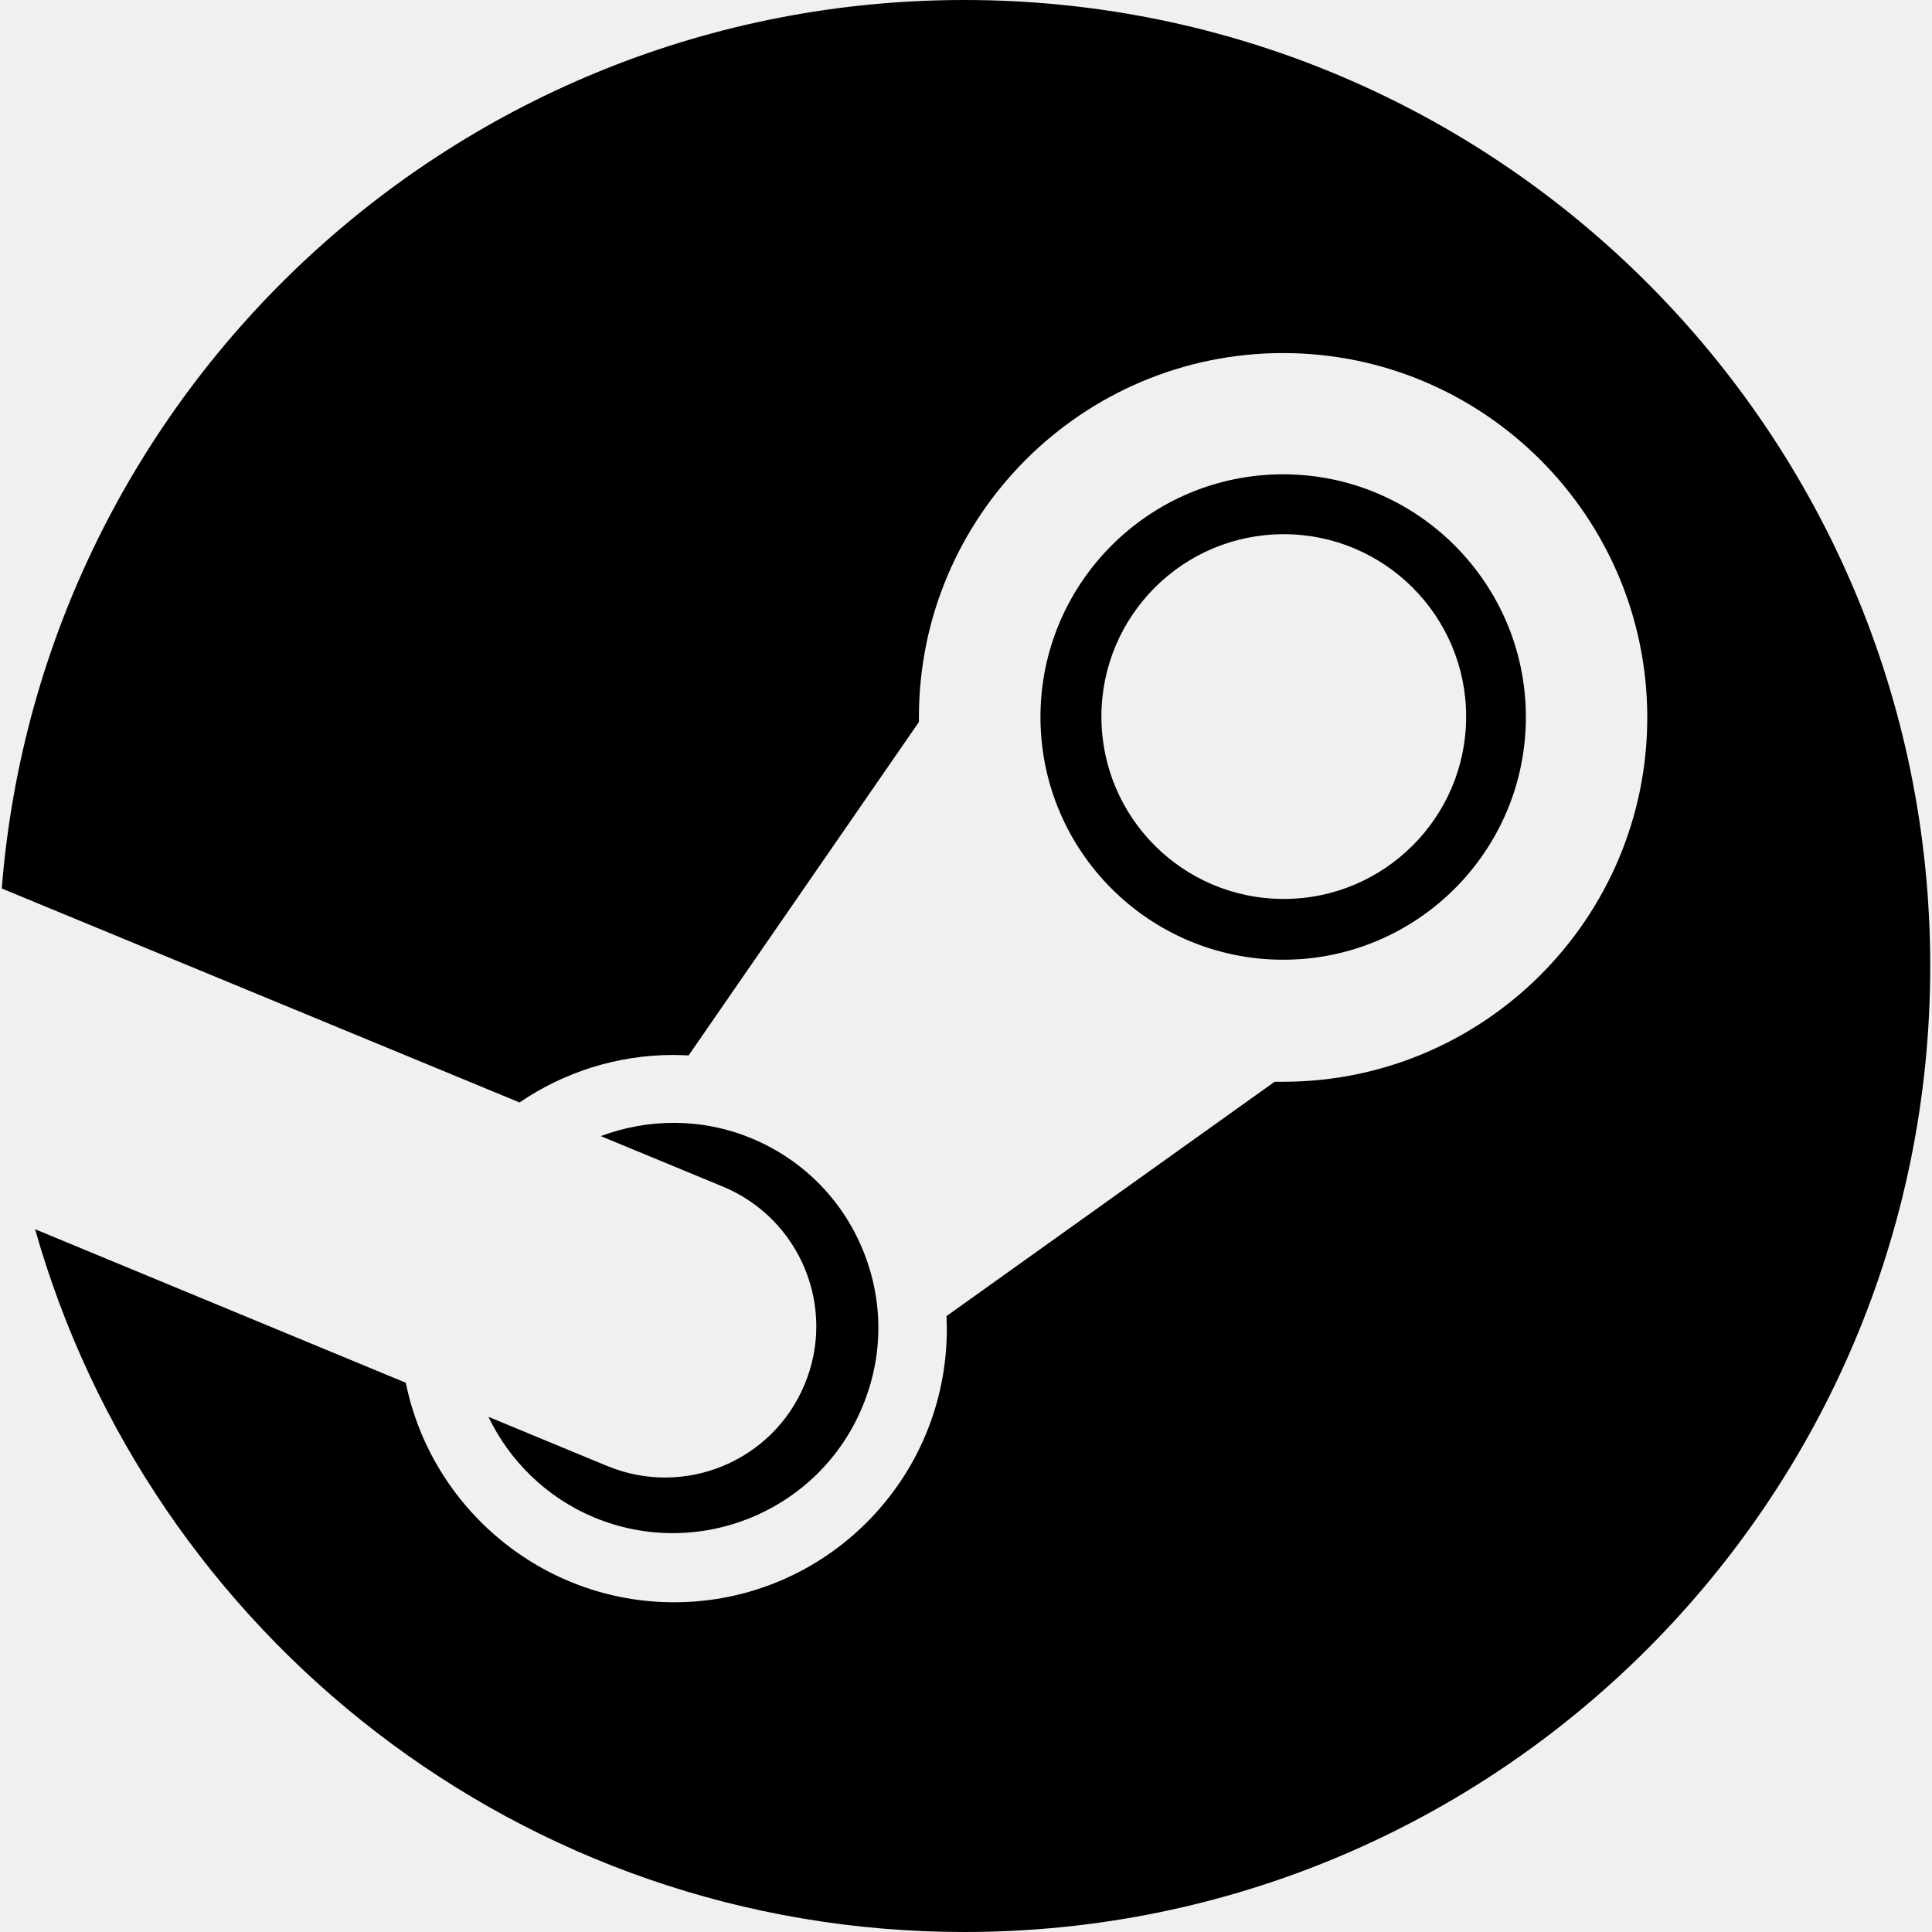
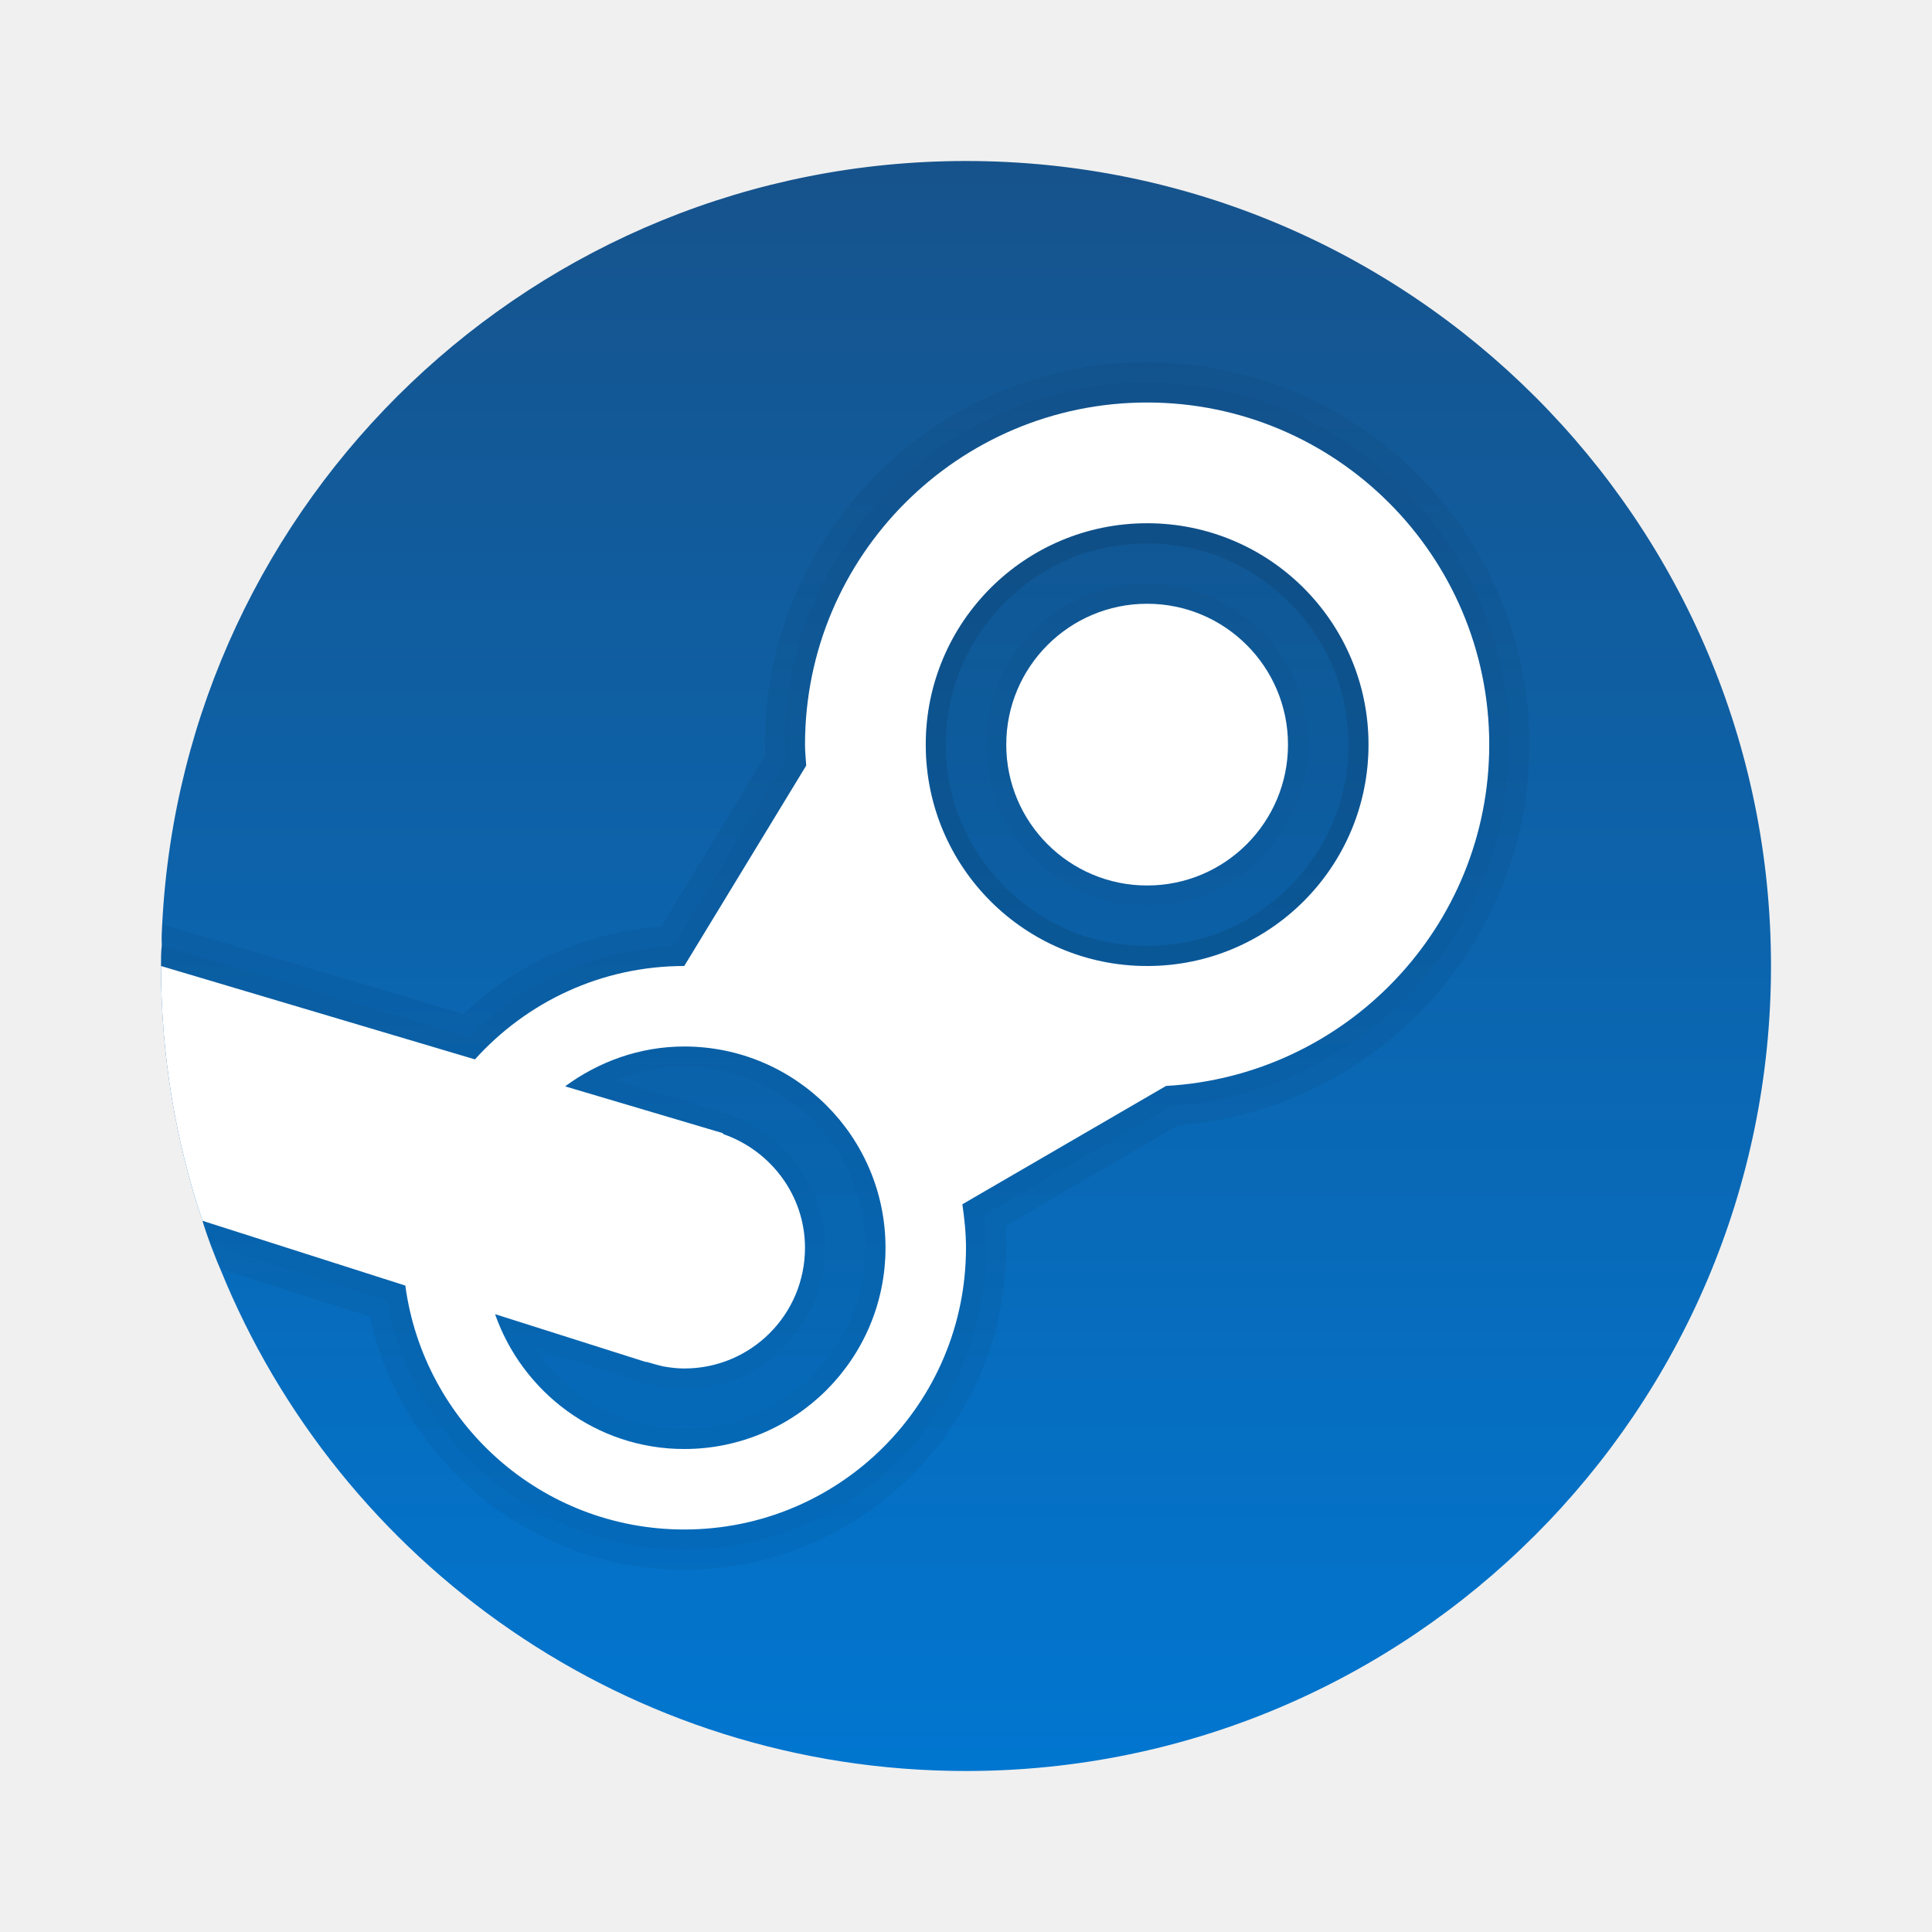
- <svg xmlns="http://www.w3.org/2000/svg" role="img" viewBox="0 0 24 24" fill="#000000" height="50" width="50">
-   <path d="M11.979 0C5.678 0 .511 4.86.022 11.037l6.432 2.658c.545-.371 1.203-.59 1.912-.59.063 0 .125.004.188.006l2.861-4.142V8.91c0-2.495 2.028-4.524 4.524-4.524 2.494 0 4.524 2.031 4.524 4.527s-2.03 4.525-4.524 4.525h-.105l-4.076 2.911c0 .052.004.105.004.159 0 1.875-1.515 3.396-3.39 3.396-1.635 0-3.016-1.173-3.331-2.727L.436 15.27C1.862 20.307 6.486 24 11.979 24c6.627 0 11.999-5.373 11.999-12S18.605 0 11.979 0zM7.54 18.21l-1.473-.61c.262.543.714.999 1.314 1.25 1.297.539 2.793-.076 3.332-1.375.263-.63.264-1.319.005-1.949s-.75-1.121-1.377-1.383c-.624-.26-1.29-.249-1.878-.03l1.523.63c.956.4 1.409 1.5 1.009 2.455-.397.957-1.497 1.41-2.454 1.012H7.54zm11.415-9.303c0-1.662-1.353-3.015-3.015-3.015-1.665 0-3.015 1.353-3.015 3.015 0 1.665 1.35 3.015 3.015 3.015 1.663 0 3.015-1.35 3.015-3.015zm-5.273-.005c0-1.252 1.013-2.266 2.265-2.266 1.249 0 2.266 1.014 2.266 2.266 0 1.251-1.017 2.265-2.266 2.265-1.253 0-2.265-1.014-2.265-2.265z" />
+ <svg xmlns="http://www.w3.org/2000/svg" viewBox="0 0 48 48" width="48px" height="48px">
+   <linearGradient id="wI0QYw54EXg5_LlgK1HXYa" x1="24" x2="24" y1="44" y2="4" gradientUnits="userSpaceOnUse">
+     <stop offset="0" stop-color="#0176d0" />
+     <stop offset="1" stop-color="#16538c" />
+   </linearGradient>
+   <path fill="url(#wI0QYw54EXg5_LlgK1HXYa)" d="M44,24c0,11.04-8.96,20-20,20c-8.39,0-15.57-5.16-18.53-12.48c-0.09-0.2-0.16-0.4-0.24-0.6 c-0.07-0.19-0.14-0.39-0.2-0.59C4.36,28.34,4,26.21,4,24c0-0.17,0-0.35,0.02-0.52c-0.01-0.17,0-0.35,0.01-0.52 C4.57,12.4,13.3,4,24,4C35.04,4,44,12.95,44,24z" />
+   <circle cx="28.5" cy="18.5" r="3.5" fill="#fff" />
+   <path d="M28.5,14.5c-2.21,0-4,1.79-4,4c0,2.21,1.79,4,4,4s4-1.79,4-4C32.5,16.29,30.71,14.5,28.5,14.5z M28.5,22c-1.93,0-3.5-1.57-3.5-3.5s1.57-3.5,3.5-3.5s3.5,1.57,3.5,3.5S30.43,22,28.5,22z" opacity=".07" />
+   <path fill="#fff" d="M28.5,10c-4.69,0-8.5,3.81-8.5,8.5c0,0.18,0.02,0.35,0.03,0.52L17,24c-2.07,0-3.92,0.9-5.2,2.32 L4,24c0,2.21,0.36,4.34,1.03,6.33l5.04,1.61C10.53,35.36,13.45,38,17,38c3.87,0,7-3.13,7-7c0-0.37-0.04-0.73-0.09-1.08l5.06-2.94 C33.44,26.73,37,23.03,37,18.5C37,13.81,33.19,10,28.5,10z M17,36c-2.18,0-4.02-1.41-4.7-3.35l3.75,1.19l0.01-0.01 c0,0.01,0.01,0.01,0.02,0.01c0.14,0.04,0.27,0.08,0.41,0.11C16.66,33.98,16.83,34,17,34c1.66,0,3-1.34,3-3 c0-1.3-0.85-2.41-2.02-2.82c-0.01-0.01-0.03-0.03-0.03-0.03l-3.91-1.16C14.87,26.38,15.89,26,17,26c2.76,0,5,2.24,5,5 S19.76,36,17,36z M28.5,24c-3.04,0-5.5-2.46-5.5-5.5c0-3.04,2.46-5.5,5.5-5.5s5.5,2.46,5.5,5.5C34,21.54,31.54,24,28.5,24z" />
+   <path d="M33.4,17.49c-0.07-0.32-0.17-0.63-0.29-0.93c-0.06-0.15-0.14-0.3-0.21-0.44 c-0.47-0.85-1.17-1.55-2.02-2.02c-0.14-0.07-0.29-0.15-0.44-0.21c-0.3-0.12-0.61-0.22-0.93-0.29c-0.33-0.06-0.67-0.1-1.01-0.1 s-0.68,0.04-1.01,0.1c-0.32,0.07-0.63,0.17-0.93,0.29c-0.15,0.06-0.3,0.14-0.44,0.21c-0.85,0.47-1.55,1.17-2.02,2.02 c-0.07,0.14-0.15,0.29-0.21,0.44c-0.12,0.3-0.22,0.61-0.29,0.93c-0.06,0.33-0.1,0.67-0.1,1.01c0,0.34,0.04,0.68,0.1,1.01 c0.07,0.32,0.17,0.63,0.29,0.93c0.06,0.15,0.14,0.3,0.21,0.44c0.47,0.85,1.17,1.55,2.02,2.02c0.14,0.07,0.29,0.15,0.44,0.21 c0.3,0.12,0.61,0.22,0.93,0.29c0.33,0.06,0.67,0.1,1.01,0.1s0.68-0.04,1.01-0.1c0.32-0.07,0.63-0.17,0.93-0.29 c0.15-0.06,0.3-0.14,0.44-0.21c0.85-0.47,1.55-1.17,2.02-2.02c0.07-0.14,0.15-0.29,0.21-0.44c0.12-0.3,0.22-0.61,0.29-0.93 c0.06-0.33,0.1-0.67,0.1-1.01C33.5,18.16,33.46,17.82,33.4,17.49z M28.5,22.5c-2.21,0-4-1.79-4-4c0-2.21,1.79-4,4-4s4,1.79,4,4 C32.5,20.71,30.71,22.5,28.5,22.5z M17,26.5c-0.59,0-1.16,0.12-1.7,0.34l2.79,0.83l0.12,0.06l0.01,0.01 c1.37,0.51,2.28,1.81,2.28,3.26c0,1.93-1.57,3.5-3.5,3.5c-0.19,0-0.39-0.02-0.59-0.06h-0.03l-0.01,0.03l-0.47-0.15l-2.63-0.84 c0.82,1.24,2.21,2.02,3.73,2.02c2.48,0,4.5-2.02,4.5-4.5C21.5,28.52,19.48,26.5,17,26.5z M17,26.5c-0.59,0-1.16,0.12-1.7,0.34 l2.79,0.83l0.12,0.06l0.01,0.01c1.37,0.51,2.28,1.81,2.28,3.26c0,1.93-1.57,3.5-3.5,3.5c-0.19,0-0.39-0.02-0.59-0.06h-0.03 l-0.01,0.03l-0.47-0.15l-2.63-0.84c0.82,1.24,2.21,2.02,3.73,2.02c2.48,0,4.5-2.02,4.5-4.5C21.5,28.52,19.48,26.5,17,26.5z M28.5,9 c-5.24,0-9.5,4.26-9.5,9.5c0,0.09,0,0.18,0.01,0.27l-2.58,4.25c-1.84,0.13-3.58,0.9-4.92,2.17l-7.22-2.15l-0.26-0.08 c-0.01,0.17-0.02,0.35-0.01,0.52l0.12,0.04l7.51,2.24c1.34-1.37,3.16-2.18,5.07-2.25l2.8-4.61c-0.01-0.13-0.02-0.27-0.02-0.4 c0-4.96,4.04-9,9-9s9,4.04,9,9c0,4.73-3.67,8.64-8.38,8.97l-4.67,2.72c0.03,0.28,0.05,0.55,0.05,0.81c0,4.14-3.36,7.5-7.5,7.5 c-3.63,0-6.75-2.64-7.38-6.18l-4.39-1.4c0.08,0.2,0.15,0.4,0.24,0.6l3.72,1.19C9.98,36.34,13.23,39,17,39c4.41,0,8-3.59,8-8 c0-0.18-0.01-0.36-0.02-0.54l4.29-2.5c4.92-0.4,8.73-4.51,8.73-9.46C38,13.26,33.74,9,28.5,9z M17,34.5 c-0.19,0-0.39-0.02-0.59-0.06h-0.03l-0.01,0.03l-0.47-0.15l-2.63-0.84c0.82,1.24,2.21,2.02,3.73,2.02c2.48,0,4.5-2.02,4.5-4.5 c0-2.48-2.02-4.5-4.5-4.5c-0.59,0-1.16,0.12-1.7,0.34l2.79,0.83l0.12,0.06l0.01,0.01c1.37,0.51,2.28,1.81,2.28,3.26 C20.5,32.93,18.93,34.5,17,34.5z M17,26.5c-0.59,0-1.16,0.12-1.7,0.34l2.79,0.83l0.12,0.06l0.01,0.01 c1.37,0.51,2.28,1.81,2.28,3.26c0,1.93-1.57,3.5-3.5,3.5c-0.19,0-0.39-0.02-0.59-0.06h-0.03l-0.01,0.03l-0.47-0.15l-2.63-0.84 c0.82,1.24,2.21,2.02,3.73,2.02c2.48,0,4.5-2.02,4.5-4.5C21.5,28.52,19.48,26.5,17,26.5z M17,26.5c-0.59,0-1.16,0.12-1.7,0.34 l2.79,0.83l0.12,0.06l0.01,0.01c1.37,0.51,2.28,1.81,2.28,3.26c0,1.93-1.57,3.5-3.5,3.5c-0.19,0-0.39-0.02-0.59-0.06h-0.03 l-0.01,0.03l-0.47-0.15l-2.63-0.84c0.82,1.24,2.21,2.02,3.73,2.02c2.48,0,4.5-2.02,4.5-4.5C21.5,28.52,19.48,26.5,17,26.5z M17,26.5c-0.59,0-1.16,0.12-1.7,0.34l2.79,0.83l0.12,0.06l0.01,0.01c1.37,0.51,2.28,1.81,2.28,3.26c0,1.93-1.57,3.5-3.5,3.5 c-0.19,0-0.39-0.02-0.59-0.06h-0.03l-0.01,0.03l-0.47-0.15l-2.63-0.84c0.82,1.24,2.21,2.02,3.73,2.02c2.48,0,4.5-2.02,4.5-4.5 C21.5,28.52,19.48,26.5,17,26.5z M17,26.5c-0.59,0-1.16,0.12-1.7,0.34l2.79,0.83l0.12,0.06l0.01,0.01 c1.37,0.51,2.28,1.81,2.28,3.26c0,1.93-1.57,3.5-3.5,3.5c-0.19,0-0.39-0.02-0.59-0.06h-0.03l-0.01,0.03l-0.47-0.15l-2.63-0.84 c0.82,1.24,2.21,2.02,3.73,2.02c2.48,0,4.5-2.02,4.5-4.5C21.5,28.52,19.48,26.5,17,26.5z" opacity=".05" />
+   <path d="M28.5,9.5c-4.96,0-9,4.04-9,9c0,0.13,0.01,0.27,0.02,0.4l-2.8,4.61c-1.91,0.07-3.73,0.88-5.07,2.25 l-7.51-2.24l-0.12-0.04C4,23.65,4,23.83,4,24l7.8,2.32C13.08,24.9,14.93,24,17,24l3.03-4.98C20.02,18.85,20,18.68,20,18.5 c0-4.69,3.81-8.5,8.5-8.5s8.5,3.81,8.5,8.5c0,4.53-3.56,8.23-8.03,8.48l-5.06,2.94C23.96,30.27,24,30.63,24,31c0,3.87-3.13,7-7,7 c-3.55,0-6.47-2.64-6.93-6.06l-5.04-1.61c0.06,0.2,0.13,0.4,0.2,0.59l4.39,1.4c0.63,3.54,3.75,6.18,7.38,6.18 c4.14,0,7.5-3.36,7.5-7.5c0-0.26-0.02-0.53-0.05-0.81l4.67-2.72c4.71-0.33,8.38-4.24,8.38-8.97C37.5,13.54,33.46,9.5,28.5,9.5z M28.5,24c3.04,0,5.5-2.46,5.5-5.5c0-3.04-2.46-5.5-5.5-5.5S23,15.46,23,18.5C23,21.54,25.46,24,28.5,24z M23.89,20.44 c-0.13-0.3-0.22-0.61-0.29-0.93c-0.06-0.33-0.1-0.67-0.1-1.01c0-0.34,0.04-0.68,0.1-1.01c0.07-0.32,0.16-0.63,0.29-0.93 c0.06-0.15,0.14-0.3,0.21-0.44c0.47-0.85,1.17-1.55,2.02-2.02c0.14-0.07,0.29-0.15,0.44-0.21c0.3-0.13,0.61-0.22,0.93-0.29 c0.33-0.06,0.67-0.1,1.01-0.1s0.68,0.04,1.01,0.1c0.32,0.07,0.63,0.16,0.93,0.29c0.15,0.06,0.3,0.14,0.44,0.21 c0.85,0.47,1.55,1.17,2.02,2.02c0.07,0.14,0.15,0.29,0.21,0.44c0.13,0.3,0.22,0.61,0.29,0.93c0.06,0.33,0.1,0.67,0.1,1.01 c0,0.34-0.04,0.68-0.1,1.01c-0.07,0.32-0.16,0.63-0.29,0.93c-0.06,0.15-0.14,0.3-0.21,0.44c-0.47,0.85-1.17,1.55-2.02,2.02 c-0.14,0.07-0.29,0.15-0.44,0.21c-0.3,0.13-0.61,0.22-0.93,0.29c-0.33,0.06-0.67,0.1-1.01,0.1s-0.68-0.04-1.01-0.1 c-0.32-0.07-0.63-0.16-0.93-0.29c-0.15-0.06-0.3-0.14-0.44-0.21c-0.85-0.47-1.55-1.17-2.02-2.02 C24.03,20.74,23.95,20.59,23.89,20.44z M17,34c-0.17,0-0.34-0.02-0.51-0.05c-0.14-0.03-0.27-0.07-0.41-0.11 c-0.01,0-0.02,0-0.02-0.01l-0.01,0.01l-3.75-1.19C12.98,34.59,14.82,36,17,36c2.76,0,5-2.24,5-5s-2.24-5-5-5 c-1.11,0-2.13,0.38-2.96,0.99l3.91,1.16c0,0,0.02,0.02,0.03,0.03C19.15,28.59,20,29.7,20,31C20,32.66,18.66,34,17,34z M20.5,31 c0-1.45-0.91-2.75-2.28-3.26l-0.01-0.01l-0.12-0.06l-2.79-0.83c0.54-0.22,1.11-0.34,1.7-0.34c2.48,0,4.5,2.02,4.5,4.5 c0,2.48-2.02,4.5-4.5,4.5c-1.52,0-2.91-0.78-3.73-2.02l2.63,0.84l0.47,0.15l0.01-0.03h0.03c0.2,0.04,0.4,0.06,0.59,0.06 C18.93,34.5,20.5,32.93,20.5,31z M17,26c-1.11,0-2.13,0.38-2.96,0.99l3.91,1.16c0,0,0.02,0.02,0.03,0.03C19.15,28.59,20,29.7,20,31 c0,1.66-1.34,3-3,3c-0.17,0-0.34-0.02-0.51-0.05c-0.14-0.03-0.27-0.07-0.41-0.11c-0.01,0-0.02,0-0.02-0.01l-0.01,0.01l-3.75-1.19 C12.98,34.59,14.82,36,17,36c2.76,0,5-2.24,5-5S19.76,26,17,26z M17,35.5c-1.52,0-2.91-0.78-3.73-2.02l2.63,0.84l0.47,0.15 l0.01-0.03h0.03c0.2,0.04,0.4,0.06,0.59,0.06c1.93,0,3.5-1.57,3.5-3.5c0-1.45-0.91-2.75-2.28-3.26l-0.01-0.01l-0.12-0.06 l-2.79-0.83c0.54-0.22,1.11-0.34,1.7-0.34c2.48,0,4.5,2.02,4.5,4.5C21.5,33.48,19.48,35.5,17,35.5z M28.5,13 c-3.04,0-5.5,2.46-5.5,5.5c0,3.04,2.46,5.5,5.5,5.5s5.5-2.46,5.5-5.5C34,15.46,31.54,13,28.5,13z M33.11,20.44 c-0.06,0.15-0.14,0.3-0.21,0.44c-0.47,0.85-1.17,1.55-2.02,2.02c-0.14,0.07-0.29,0.15-0.44,0.21c-0.3,0.13-0.61,0.22-0.93,0.29 c-0.33,0.06-0.67,0.1-1.01,0.1s-0.68-0.04-1.01-0.1c-0.32-0.07-0.63-0.16-0.93-0.29c-0.15-0.06-0.3-0.14-0.44-0.21 c-0.85-0.47-1.55-1.17-2.02-2.02c-0.07-0.14-0.15-0.29-0.21-0.44c-0.13-0.3-0.22-0.61-0.29-0.93c-0.06-0.33-0.1-0.67-0.1-1.01 c0-0.34,0.04-0.68,0.1-1.01c0.07-0.32,0.16-0.63,0.29-0.93c0.06-0.15,0.14-0.3,0.21-0.44c0.47-0.85,1.17-1.55,2.02-2.02 c0.14-0.07,0.29-0.15,0.44-0.21c0.3-0.13,0.61-0.22,0.93-0.29c0.33-0.06,0.67-0.1,1.01-0.1s0.68,0.04,1.01,0.1 c0.32,0.07,0.63,0.16,0.93,0.29c0.15,0.06,0.3,0.14,0.44,0.21c0.85,0.47,1.55,1.17,2.02,2.02c0.07,0.14,0.15,0.29,0.21,0.44 c0.13,0.3,0.22,0.61,0.29,0.93c0.06,0.33,0.1,0.67,0.1,1.01c0,0.34-0.04,0.68-0.1,1.01C33.33,19.83,33.24,20.14,33.11,20.44z M28.5,13c-3.04,0-5.5,2.46-5.5,5.5c0,3.04,2.46,5.5,5.5,5.5s5.5-2.46,5.5-5.5C34,15.46,31.54,13,28.5,13z M33.11,20.44 c-0.06,0.15-0.14,0.3-0.21,0.44c-0.47,0.85-1.17,1.55-2.02,2.02c-0.14,0.07-0.29,0.15-0.44,0.21c-0.3,0.13-0.61,0.22-0.93,0.29 c-0.33,0.06-0.67,0.1-1.01,0.1s-0.68-0.04-1.01-0.1c-0.32-0.07-0.63-0.16-0.93-0.29c-0.15-0.06-0.3-0.14-0.44-0.21 c-0.85-0.47-1.55-1.17-2.02-2.02c-0.07-0.14-0.15-0.29-0.21-0.44c-0.13-0.3-0.22-0.61-0.29-0.93c-0.06-0.33-0.1-0.67-0.1-1.01 c0-0.34,0.04-0.68,0.1-1.01c0.07-0.32,0.16-0.63,0.29-0.93c0.06-0.15,0.14-0.3,0.21-0.44c0.47-0.85,1.17-1.55,2.02-2.02 c0.14-0.07,0.29-0.15,0.44-0.21c0.3-0.13,0.61-0.22,0.93-0.29c0.33-0.06,0.67-0.1,1.01-0.1s0.68,0.04,1.01,0.1 c0.32,0.07,0.63,0.16,0.93,0.29c0.15,0.06,0.3,0.14,0.44,0.21c0.85,0.47,1.55,1.17,2.02,2.02c0.07,0.14,0.15,0.29,0.21,0.44 c0.13,0.3,0.22,0.61,0.29,0.93c0.06,0.33,0.1,0.67,0.1,1.01c0,0.34-0.04,0.68-0.1,1.01C33.33,19.83,33.24,20.14,33.11,20.44z M17,26c-1.11,0-2.13,0.38-2.96,0.99l3.91,1.16c0,0,0.02,0.02,0.03,0.03C19.15,28.59,20,29.7,20,31c0,1.66-1.34,3-3,3 c-0.17,0-0.34-0.02-0.51-0.05c-0.14-0.03-0.27-0.07-0.41-0.11c-0.01,0-0.02,0-0.02-0.01l-0.01,0.01l-3.75-1.19 C12.98,34.59,14.82,36,17,36c2.76,0,5-2.24,5-5S19.76,26,17,26z M17,35.5c-1.52,0-2.91-0.78-3.73-2.02l2.63,0.84l0.47,0.15 l0.01-0.03h0.03c0.2,0.04,0.4,0.06,0.59,0.06c1.93,0,3.5-1.57,3.5-3.5c0-1.45-0.91-2.75-2.28-3.26l-0.01-0.01l-0.12-0.06 l-2.79-0.83c0.54-0.22,1.11-0.34,1.7-0.34c2.48,0,4.5,2.02,4.5,4.5C21.5,33.48,19.48,35.5,17,35.5z" opacity=".07" />
+   <path d="M28.5,13c-3.04,0-5.5,2.46-5.5,5.5c0,3.04,2.46,5.5,5.5,5.5s5.5-2.46,5.5-5.5 C34,15.46,31.54,13,28.5,13z M33.11,20.44c-0.06,0.15-0.14,0.3-0.21,0.44c-0.47,0.85-1.17,1.55-2.02,2.02 c-0.14,0.07-0.29,0.15-0.44,0.21c-0.3,0.13-0.61,0.22-0.93,0.29c-0.33,0.06-0.67,0.1-1.01,0.1s-0.68-0.04-1.01-0.1 c-0.32-0.07-0.63-0.16-0.93-0.29c-0.15-0.06-0.3-0.14-0.44-0.21c-0.85-0.47-1.55-1.17-2.02-2.02c-0.07-0.14-0.15-0.29-0.21-0.44 c-0.13-0.3-0.22-0.61-0.29-0.93c-0.06-0.33-0.1-0.67-0.1-1.01c0-0.34,0.04-0.68,0.1-1.01c0.07-0.32,0.16-0.63,0.29-0.93 c0.06-0.15,0.14-0.3,0.21-0.44c0.47-0.85,1.17-1.55,2.02-2.02c0.14-0.07,0.29-0.15,0.44-0.21c0.3-0.13,0.61-0.22,0.93-0.29 c0.33-0.06,0.67-0.1,1.01-0.1s0.68,0.04,1.01,0.1c0.32,0.07,0.63,0.16,0.93,0.29c0.15,0.06,0.3,0.14,0.44,0.21 c0.85,0.47,1.55,1.17,2.02,2.02c0.07,0.14,0.15,0.29,0.21,0.44c0.13,0.3,0.22,0.61,0.29,0.93c0.06,0.33,0.1,0.67,0.1,1.01 c0,0.34-0.04,0.68-0.1,1.01C33.33,19.83,33.24,20.14,33.11,20.44z M28.5,13c-3.04,0-5.5,2.46-5.5,5.5c0,3.04,2.46,5.5,5.5,5.5 s5.5-2.46,5.5-5.5C34,15.46,31.54,13,28.5,13z M33.11,20.44c-0.06,0.15-0.14,0.3-0.21,0.44c-0.47,0.85-1.17,1.55-2.02,2.02 c-0.14,0.07-0.29,0.15-0.44,0.21c-0.3,0.13-0.61,0.22-0.93,0.29c-0.33,0.06-0.67,0.1-1.01,0.1s-0.68-0.04-1.01-0.1 c-0.32-0.07-0.63-0.16-0.93-0.29c-0.15-0.06-0.3-0.14-0.44-0.21c-0.85-0.47-1.55-1.17-2.02-2.02c-0.07-0.14-0.15-0.29-0.21-0.44 c-0.13-0.3-0.22-0.61-0.29-0.93c-0.06-0.33-0.1-0.67-0.1-1.01c0-0.34,0.04-0.68,0.1-1.01c0.07-0.32,0.16-0.63,0.29-0.93 c0.06-0.15,0.14-0.3,0.21-0.44c0.47-0.85,1.17-1.55,2.02-2.02c0.14-0.07,0.29-0.15,0.44-0.21c0.3-0.13,0.61-0.22,0.93-0.29 c0.33-0.06,0.67-0.1,1.01-0.1s0.68,0.04,1.01,0.1c0.32,0.07,0.63,0.16,0.93,0.29c0.15,0.06,0.3,0.14,0.44,0.21 c0.85,0.47,1.55,1.17,2.02,2.02c0.07,0.14,0.15,0.29,0.21,0.44c0.13,0.3,0.22,0.61,0.29,0.93c0.06,0.33,0.1,0.67,0.1,1.01 c0,0.34-0.04,0.68-0.1,1.01C33.33,19.83,33.24,20.14,33.11,20.44z M28.5,13c-3.04,0-5.5,2.46-5.5,5.5c0,3.04,2.46,5.5,5.5,5.5 s5.5-2.46,5.5-5.5C34,15.46,31.54,13,28.5,13z M33.11,20.44c-0.06,0.15-0.14,0.3-0.21,0.44c-0.47,0.85-1.17,1.55-2.02,2.02 c-0.14,0.07-0.29,0.15-0.44,0.21c-0.3,0.13-0.61,0.22-0.93,0.29c-0.33,0.06-0.67,0.1-1.01,0.1s-0.68-0.04-1.01-0.1 c-0.32-0.07-0.63-0.16-0.93-0.29c-0.15-0.06-0.3-0.14-0.44-0.21c-0.85-0.47-1.55-1.17-2.02-2.02c-0.07-0.14-0.15-0.29-0.21-0.44 c-0.13-0.3-0.22-0.61-0.29-0.93c-0.06-0.33-0.1-0.67-0.1-1.01c0-0.34,0.04-0.68,0.1-1.01c0.07-0.32,0.16-0.63,0.29-0.93 c0.06-0.15,0.14-0.3,0.21-0.44c0.47-0.85,1.17-1.55,2.02-2.02c0.14-0.07,0.29-0.15,0.44-0.21c0.3-0.13,0.61-0.22,0.93-0.29 c0.33-0.06,0.67-0.1,1.01-0.1s0.68,0.04,1.01,0.1c0.32,0.07,0.63,0.16,0.93,0.29c0.15,0.06,0.3,0.14,0.44,0.21 c0.85,0.47,1.55,1.17,2.02,2.02c0.07,0.14,0.15,0.29,0.21,0.44c0.13,0.3,0.22,0.61,0.29,0.93c0.06,0.33,0.1,0.67,0.1,1.01 c0,0.34-0.04,0.68-0.1,1.01C33.33,19.83,33.24,20.14,33.11,20.44z" opacity=".07" />
</svg>
